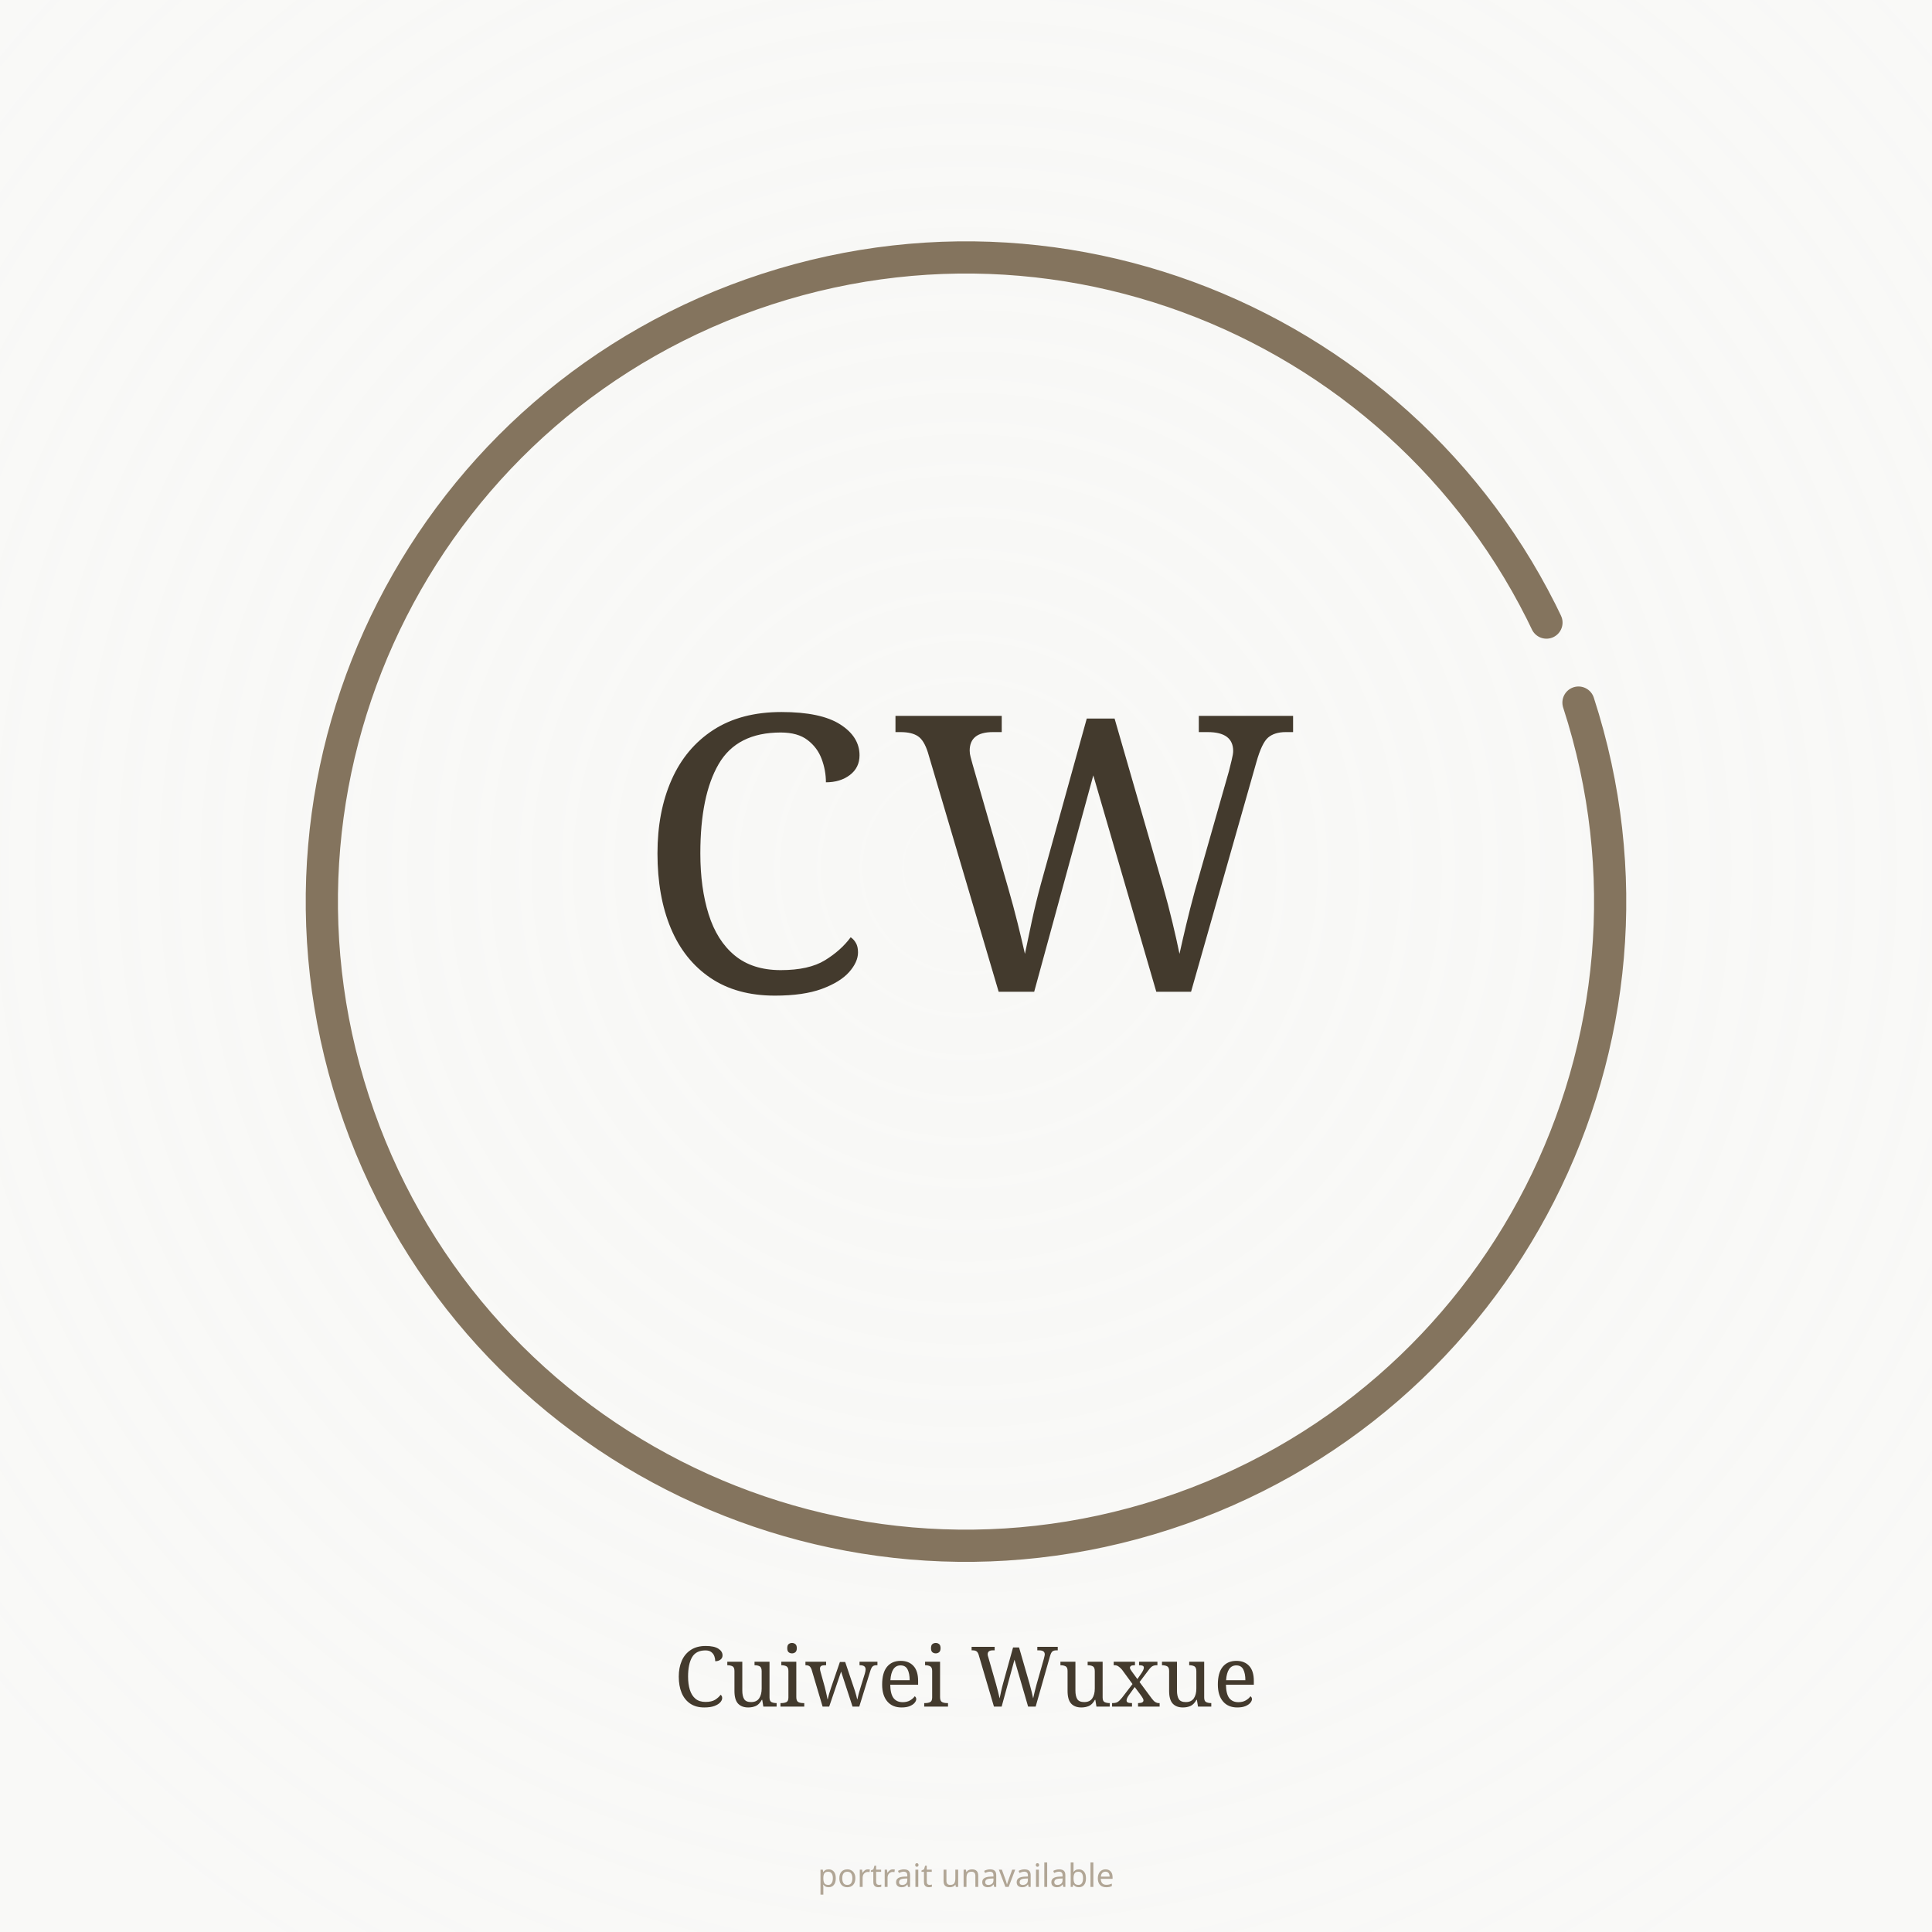
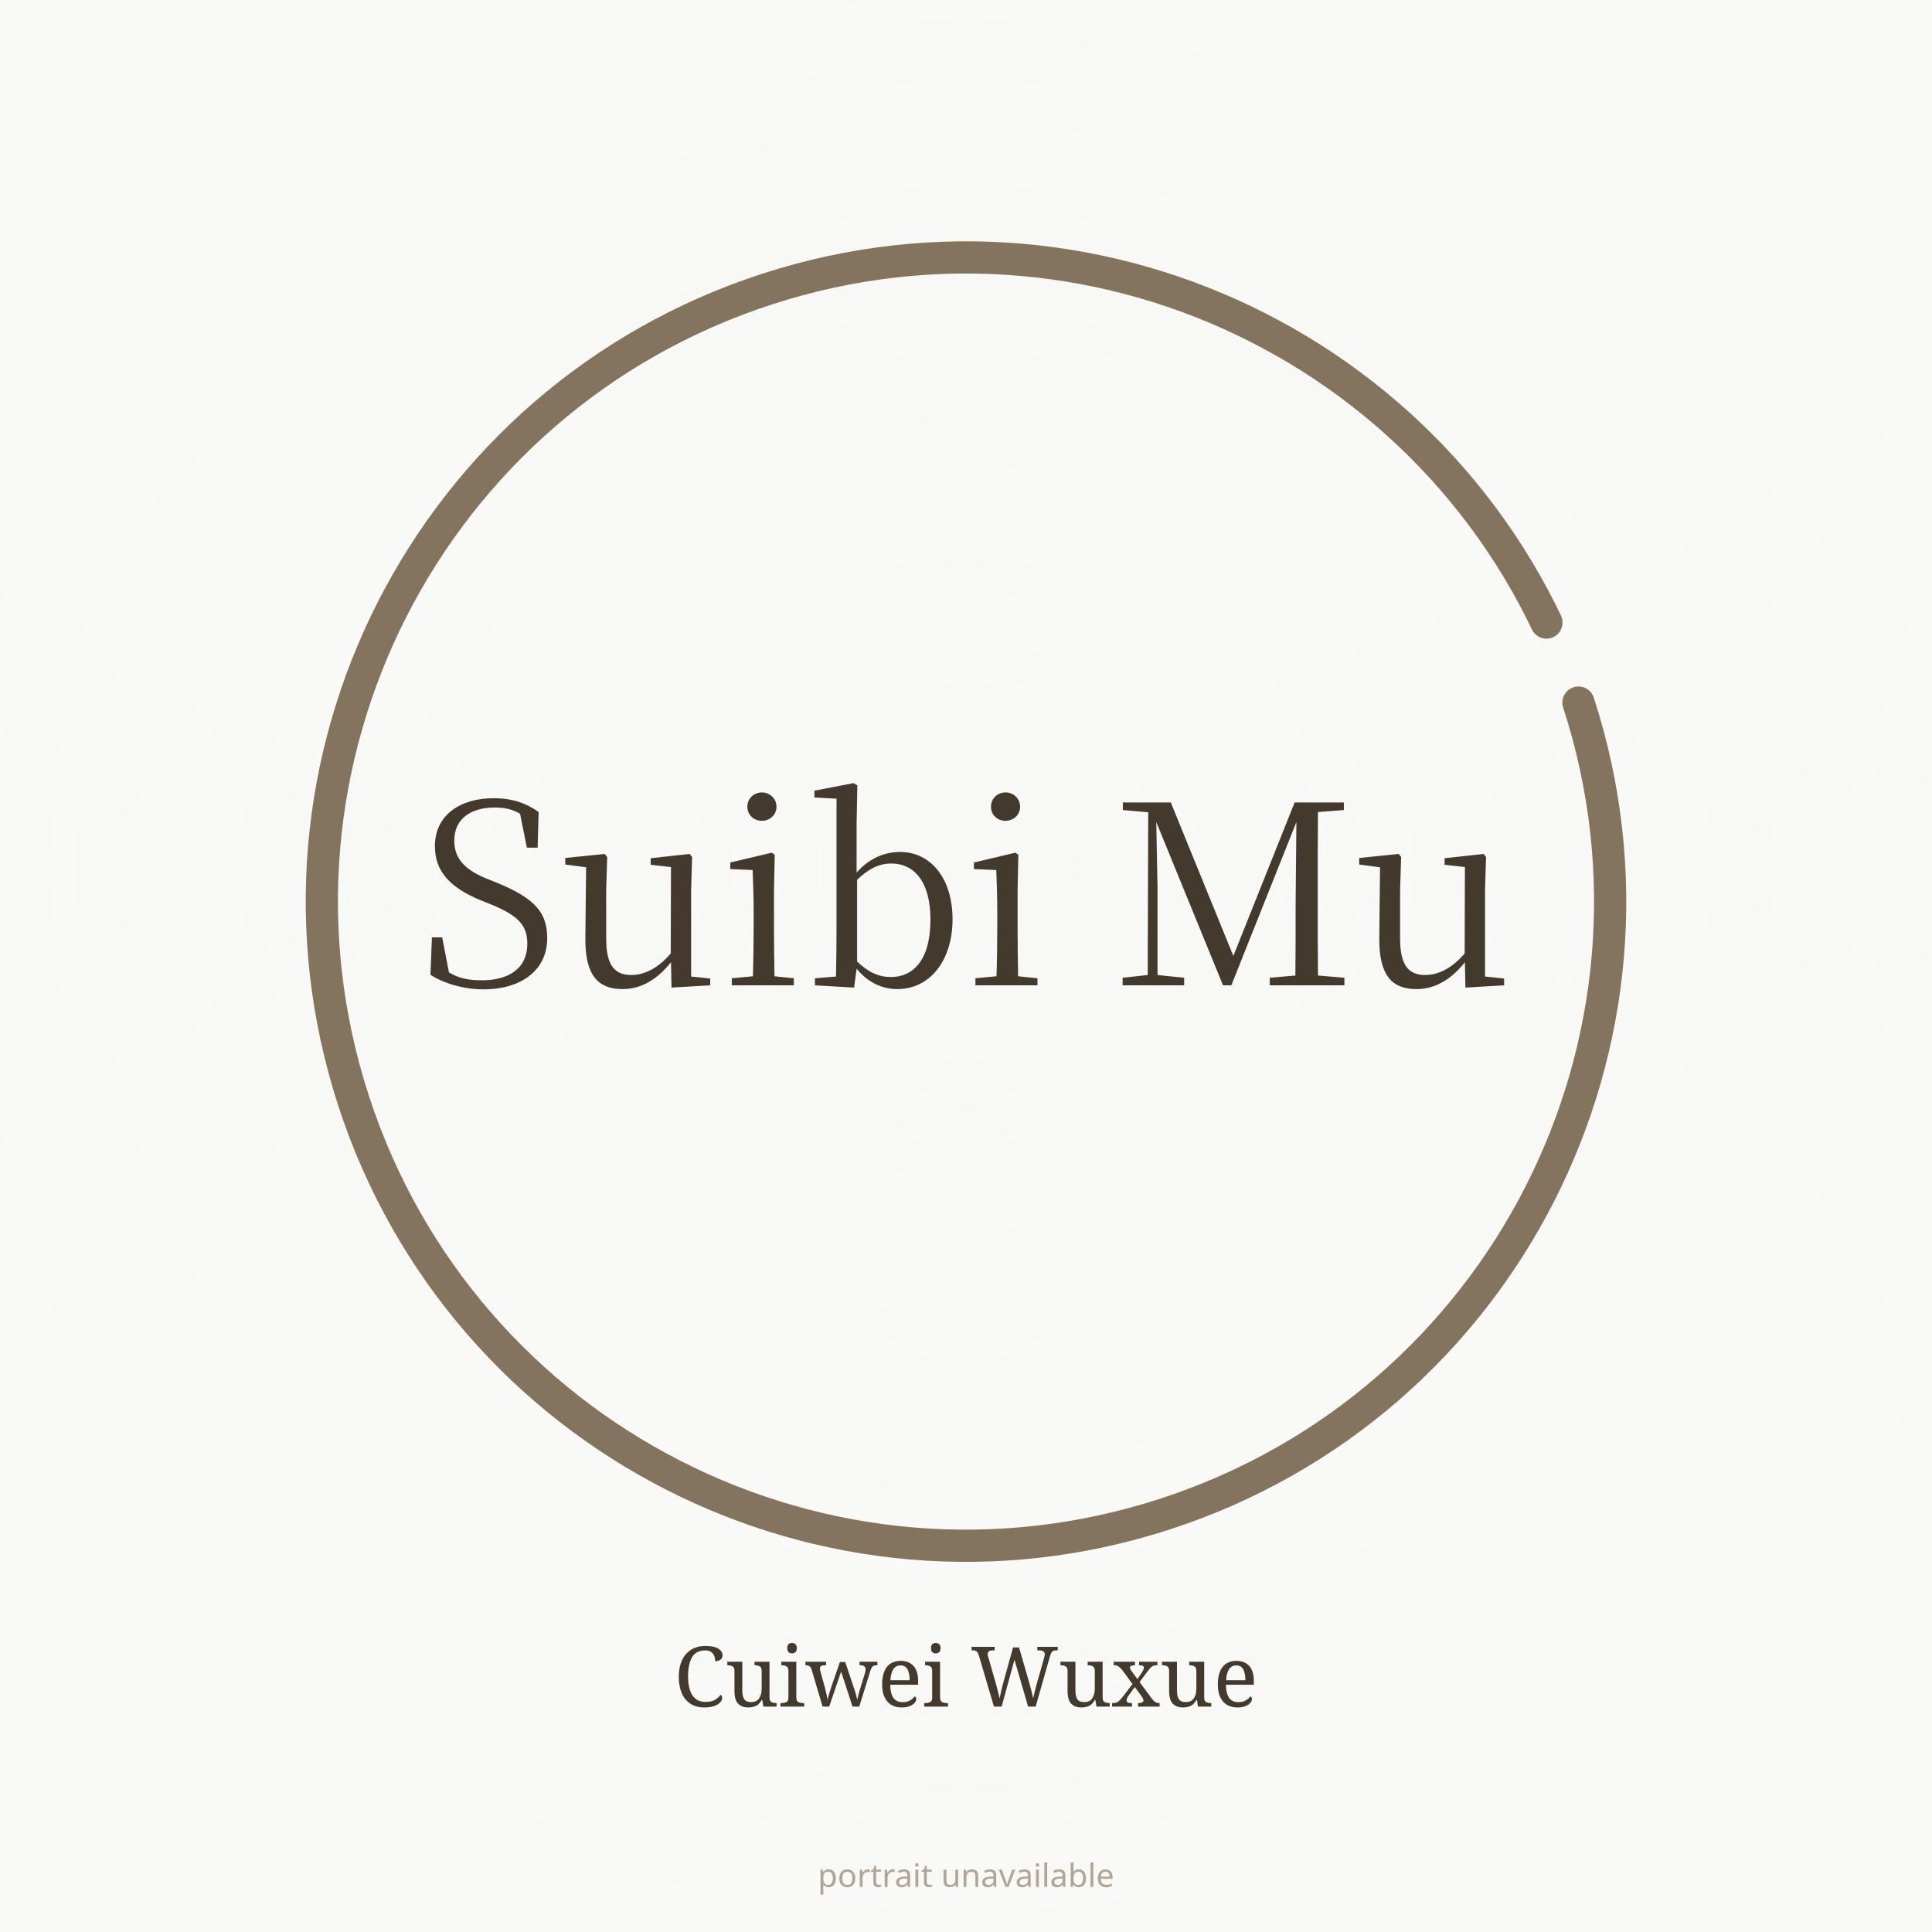
<svg xmlns="http://www.w3.org/2000/svg" viewBox="0 0 600 600" width="600" height="600" role="img" aria-label="Cuiwei Wuxue — portrait unavailable">
  <defs>
    <radialGradient id="paper" cx="50%" cy="45%" r="65%">
      <stop offset="0%" stop-color="hsl(35, 14%, 97%)" stop-opacity="1" />
      <stop offset="100%" stop-color="hsl(35, 14%, 97%)" stop-opacity="0.88" />
    </radialGradient>
  </defs>
  <rect width="600" height="600" fill="url(#paper)" />
  <g transform="translate(300 280)">
    <circle r="200" fill="none" stroke="hsl(35, 25%, 35%)" stroke-width="10" stroke-linecap="round" stroke-dasharray="1230 30" transform="rotate(-18)" opacity="0.85" />
-     <text y="28" text-anchor="middle" font-family="Cormorant Garamond, serif" font-size="120" fill="hsl(35, 20%, 22%)" style="font-weight:500; letter-spacing:6px;">CW</text>
+     <text y="26" text-anchor="middle" font-family="Songti SC, STSong, Noto Serif CJK TC, serif" font-size="78" fill="hsl(35, 20%, 22%)" style="font-weight:500;">Suibi Mu</text>
  </g>
  <text x="300" y="530" text-anchor="middle" font-family="Cormorant Garamond, serif" font-size="26" fill="hsl(35, 20%, 22%)" style="font-weight:500;">Cuiwei Wuxue</text>
  <text x="300" y="586" text-anchor="middle" font-family="system-ui, sans-serif" font-size="10" fill="hsl(35, 15%, 50%)" opacity="0.7">portrait unavailable</text>
</svg>
